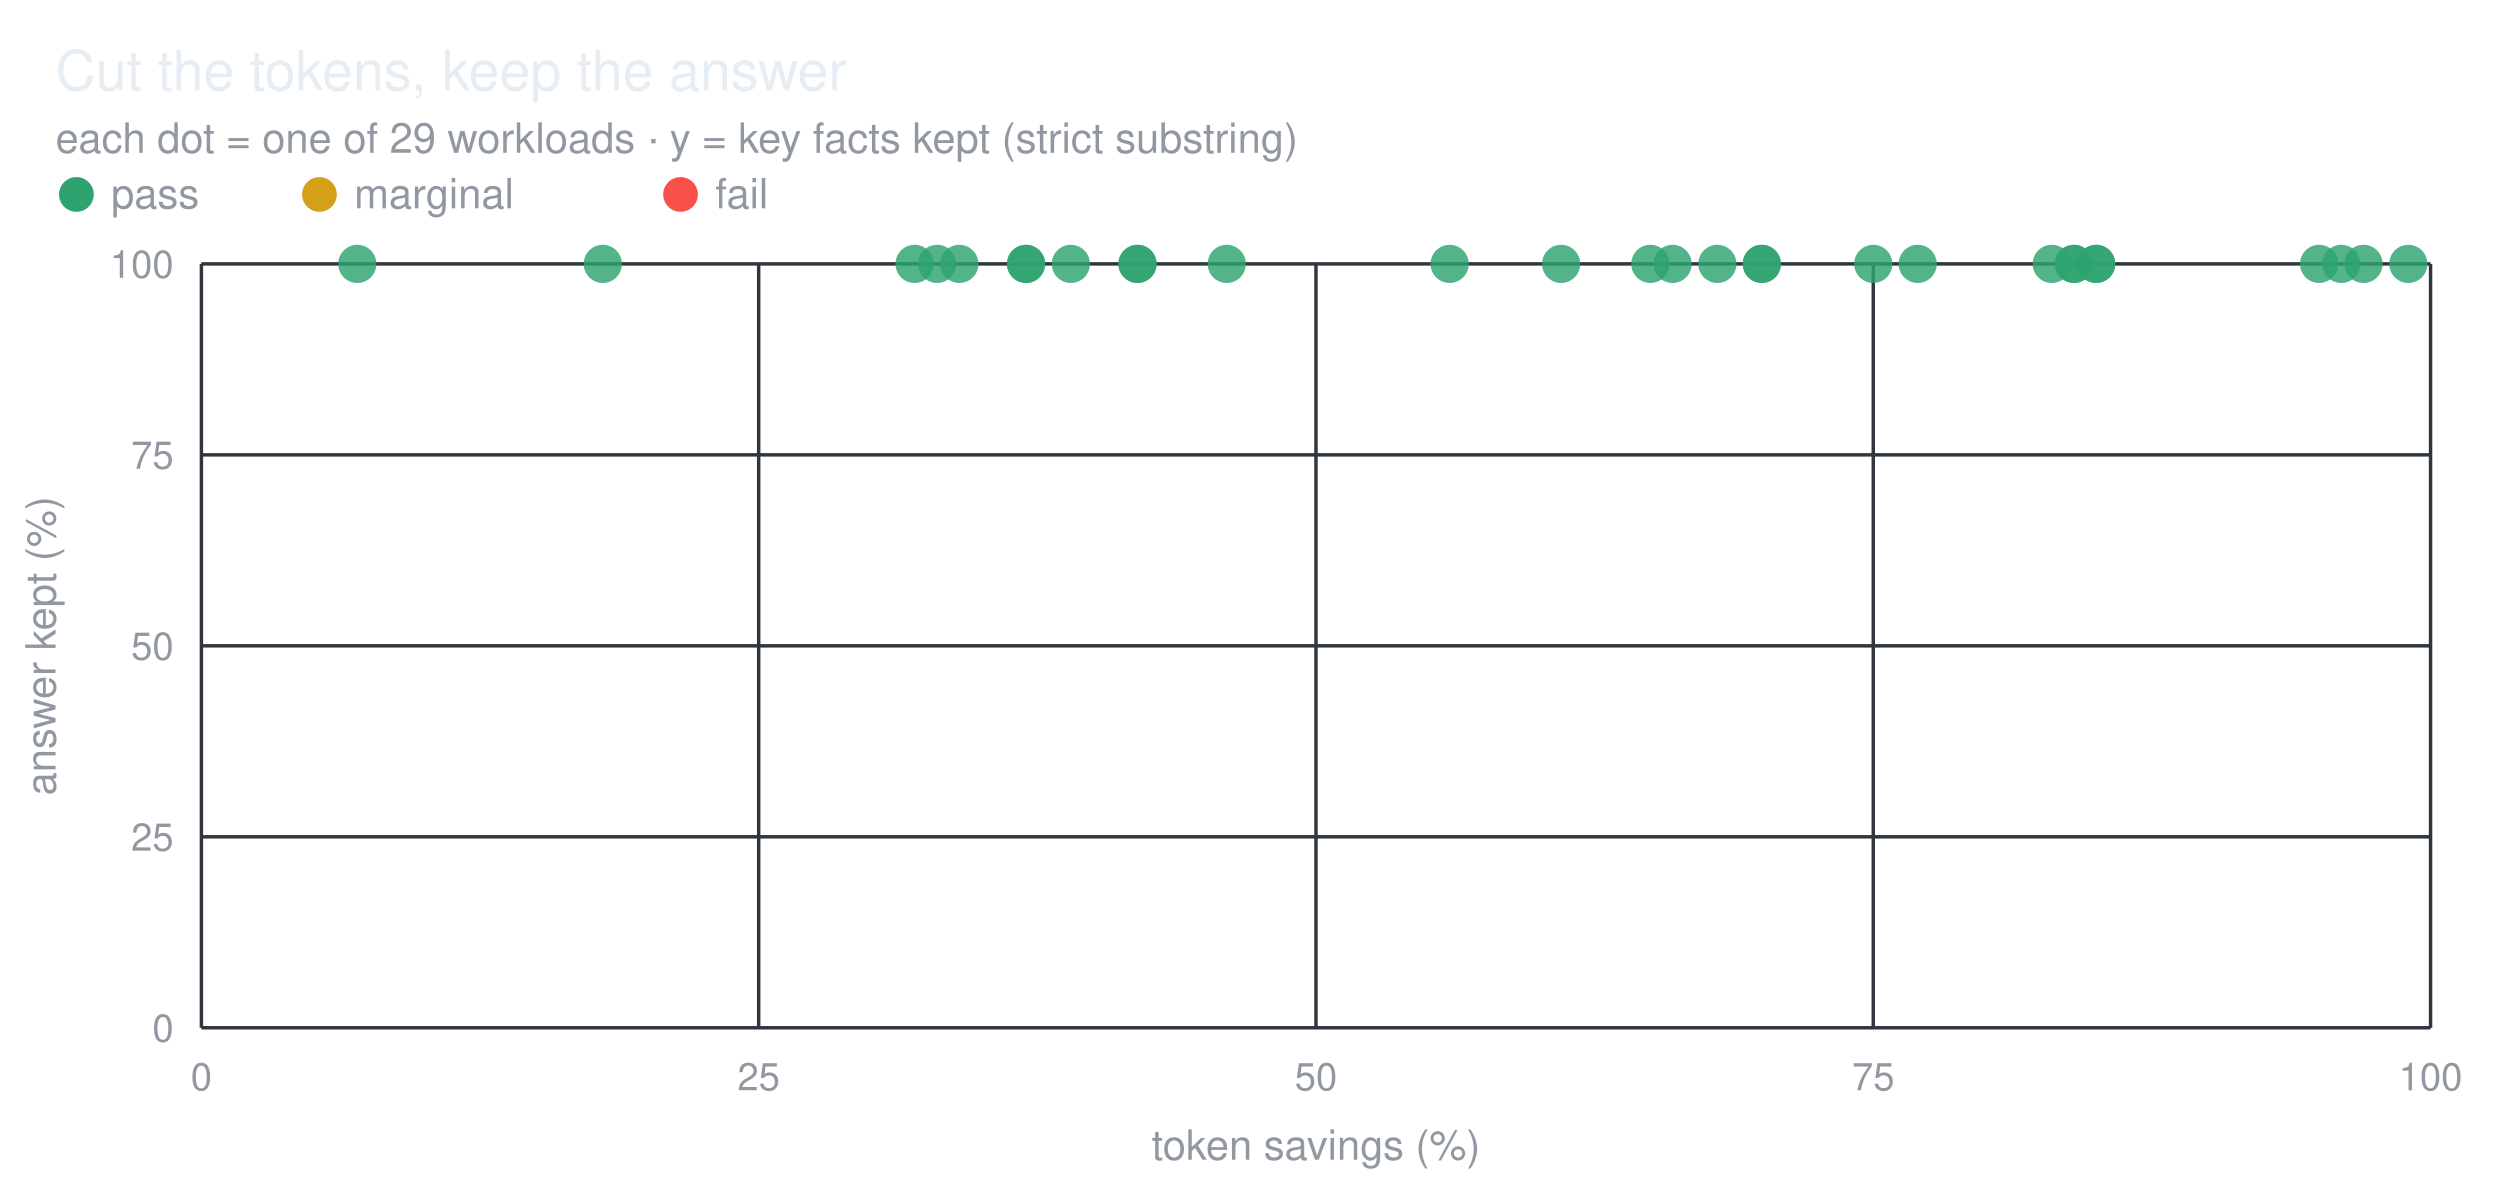
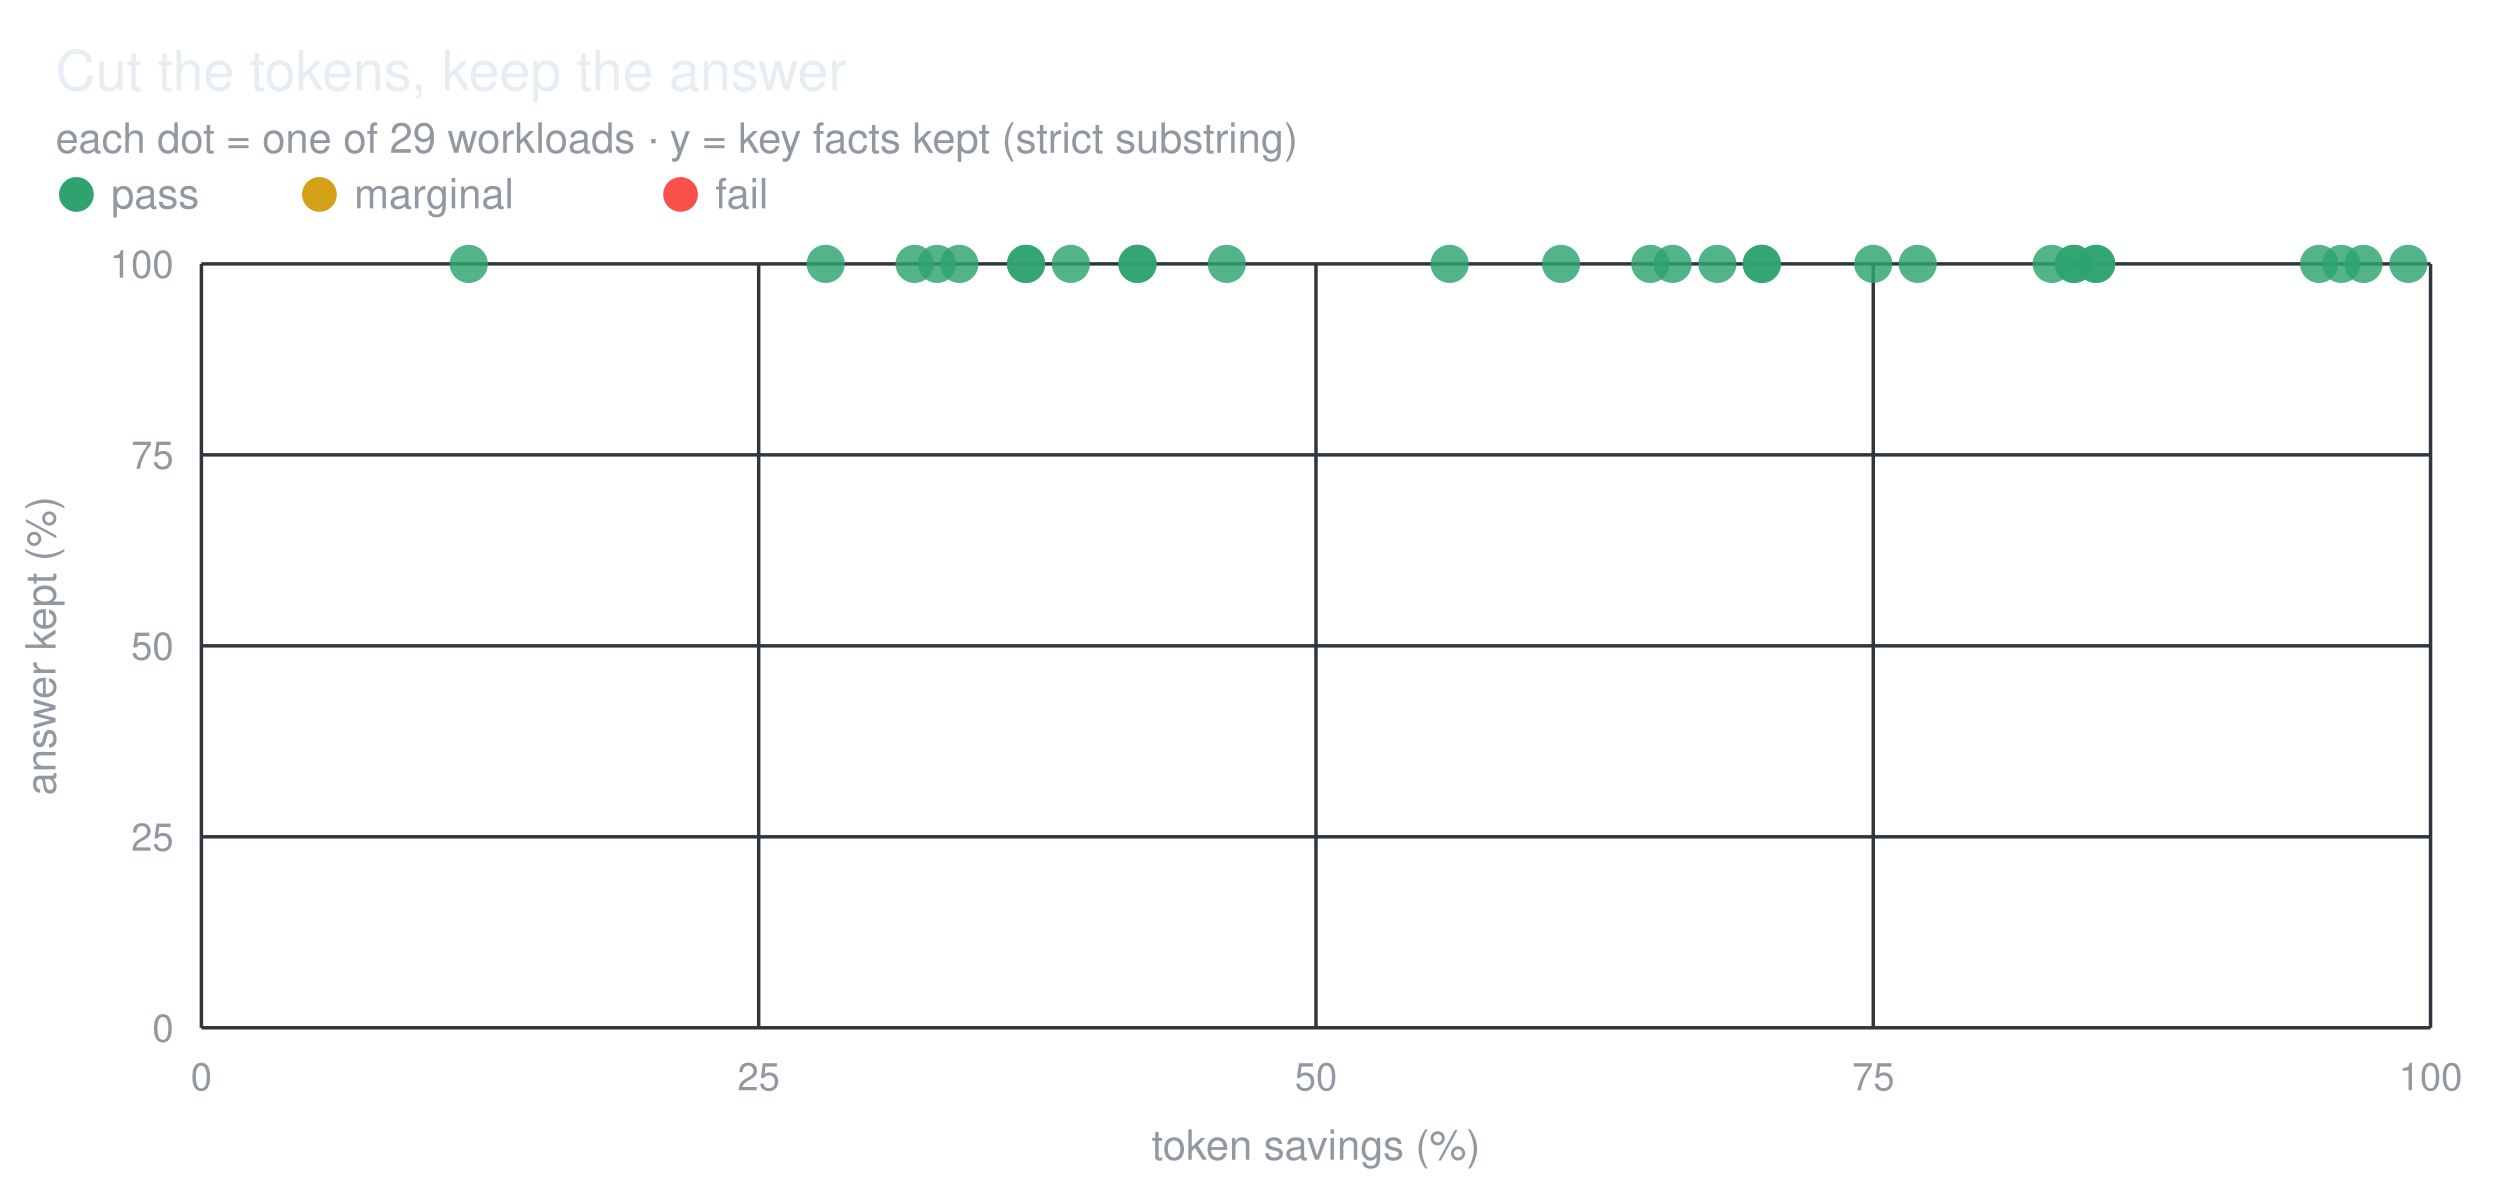
<svg xmlns="http://www.w3.org/2000/svg" width="720" height="342" viewBox="0 0 720 342" font-family="-apple-system,BlinkMacSystemFont,'Segoe UI',Helvetica,Arial,sans-serif" role="img" aria-label="Scatter of token savings versus answer kept across 29 workloads">
  <line x1="58" y1="76" x2="58" y2="296" stroke="#30363d" stroke-width="1" />
  <line x1="58" y1="296" x2="700" y2="296" stroke="#30363d" stroke-width="1" />
  <text x="58" y="314" fill="#9198a1" font-size="11" text-anchor="middle">0</text>
  <text x="50" y="300" fill="#9198a1" font-size="11" text-anchor="end">0</text>
  <line x1="218.5" y1="76" x2="218.5" y2="296" stroke="#30363d" stroke-width="1" />
  <line x1="58" y1="241" x2="700" y2="241" stroke="#30363d" stroke-width="1" />
  <text x="218.5" y="314" fill="#9198a1" font-size="11" text-anchor="middle">25</text>
  <text x="50" y="245" fill="#9198a1" font-size="11" text-anchor="end">25</text>
  <line x1="379" y1="76" x2="379" y2="296" stroke="#30363d" stroke-width="1" />
  <line x1="58" y1="186" x2="700" y2="186" stroke="#30363d" stroke-width="1" />
  <text x="379" y="314" fill="#9198a1" font-size="11" text-anchor="middle">50</text>
  <text x="50" y="190" fill="#9198a1" font-size="11" text-anchor="end">50</text>
  <line x1="539.5" y1="76" x2="539.5" y2="296" stroke="#30363d" stroke-width="1" />
  <line x1="58" y1="131" x2="700" y2="131" stroke="#30363d" stroke-width="1" />
  <text x="539.5" y="314" fill="#9198a1" font-size="11" text-anchor="middle">75</text>
  <text x="50" y="135" fill="#9198a1" font-size="11" text-anchor="end">75</text>
  <line x1="700" y1="76" x2="700" y2="296" stroke="#30363d" stroke-width="1" />
  <line x1="58" y1="76" x2="700" y2="76" stroke="#30363d" stroke-width="1" />
  <text x="700" y="314" fill="#9198a1" font-size="11" text-anchor="middle">100</text>
  <text x="50" y="80" fill="#9198a1" font-size="11" text-anchor="end">100</text>
  <text x="379" y="334" fill="#9198a1" font-size="12" text-anchor="middle">token savings (%)</text>
  <text x="16" y="186" fill="#9198a1" font-size="12" text-anchor="middle" transform="rotate(-90 16 186)">answer kept (%)</text>
  <circle cx="597.3" cy="76.0" r="5.5" fill="#2ea36f" fill-opacity="0.82" />
  <circle cx="667.9" cy="76.0" r="5.5" fill="#2ea36f" fill-opacity="0.82" />
  <circle cx="552.3" cy="76.0" r="5.5" fill="#2ea36f" fill-opacity="0.82" />
  <circle cx="308.4" cy="76.0" r="5.5" fill="#2ea36f" fill-opacity="0.82" />
  <circle cx="353.3" cy="76.0" r="5.5" fill="#2ea36f" fill-opacity="0.82" />
  <circle cx="295.5" cy="76.0" r="5.5" fill="#2ea36f" fill-opacity="0.82" />
  <circle cx="295.5" cy="76.0" r="5.5" fill="#2ea36f" fill-opacity="0.82" />
  <circle cx="417.5" cy="76.0" r="5.5" fill="#2ea36f" fill-opacity="0.82" />
  <circle cx="475.3" cy="76.0" r="5.5" fill="#2ea36f" fill-opacity="0.82" />
-   <circle cx="173.6" cy="76.0" r="5.5" fill="#2ea36f" fill-opacity="0.82" />
+   <circle cx="237.8" cy="76.0" r="5.5" fill="#2ea36f" fill-opacity="0.82" />
  <circle cx="263.4" cy="76.0" r="5.5" fill="#2ea36f" fill-opacity="0.82" />
  <circle cx="269.9" cy="76.0" r="5.5" fill="#2ea36f" fill-opacity="0.82" />
  <circle cx="481.7" cy="76.0" r="5.5" fill="#2ea36f" fill-opacity="0.82" />
  <circle cx="507.4" cy="76.0" r="5.5" fill="#2ea36f" fill-opacity="0.82" />
  <circle cx="674.3" cy="76.0" r="5.5" fill="#2ea36f" fill-opacity="0.82" />
  <circle cx="597.3" cy="76.0" r="5.5" fill="#2ea36f" fill-opacity="0.82" />
  <circle cx="449.6" cy="76.0" r="5.5" fill="#2ea36f" fill-opacity="0.82" />
  <circle cx="680.7" cy="76.0" r="5.5" fill="#2ea36f" fill-opacity="0.82" />
  <circle cx="327.6" cy="76.0" r="5.5" fill="#2ea36f" fill-opacity="0.82" />
  <circle cx="327.6" cy="76.0" r="5.5" fill="#2ea36f" fill-opacity="0.82" />
  <circle cx="603.7" cy="76.0" r="5.5" fill="#2ea36f" fill-opacity="0.82" />
  <circle cx="590.9" cy="76.0" r="5.5" fill="#2ea36f" fill-opacity="0.82" />
  <circle cx="693.6" cy="76.0" r="5.5" fill="#2ea36f" fill-opacity="0.82" />
  <circle cx="507.4" cy="76.0" r="5.5" fill="#2ea36f" fill-opacity="0.82" />
  <circle cx="494.6" cy="76.0" r="5.5" fill="#2ea36f" fill-opacity="0.82" />
  <circle cx="539.5" cy="76.0" r="5.5" fill="#2ea36f" fill-opacity="0.82" />
  <circle cx="603.7" cy="76.0" r="5.5" fill="#2ea36f" fill-opacity="0.82" />
-   <circle cx="102.9" cy="76.0" r="5.5" fill="#2ea36f" fill-opacity="0.82" />
+   <circle cx="135.0" cy="76.0" r="5.5" fill="#2ea36f" fill-opacity="0.82" />
  <circle cx="276.3" cy="76.0" r="5.5" fill="#2ea36f" fill-opacity="0.82" />
  <text x="16" y="26" fill="#e6edf3" font-size="16" font-weight="500">Cut the tokens, keep the answer</text>
  <text x="16" y="44" fill="#9198a1" font-size="12">each dot = one of 29 workloads · y = key facts kept (strict substring)</text>
  <circle cx="22" cy="56" r="5" fill="#2ea36f" />
  <text x="32" y="60" fill="#9198a1" font-size="12">pass</text>
  <circle cx="92" cy="56" r="5" fill="#d4a017" />
  <text x="102" y="60" fill="#9198a1" font-size="12">marginal</text>
  <circle cx="196" cy="56" r="5" fill="#f85149" />
  <text x="206" y="60" fill="#9198a1" font-size="12">fail</text>
</svg>
